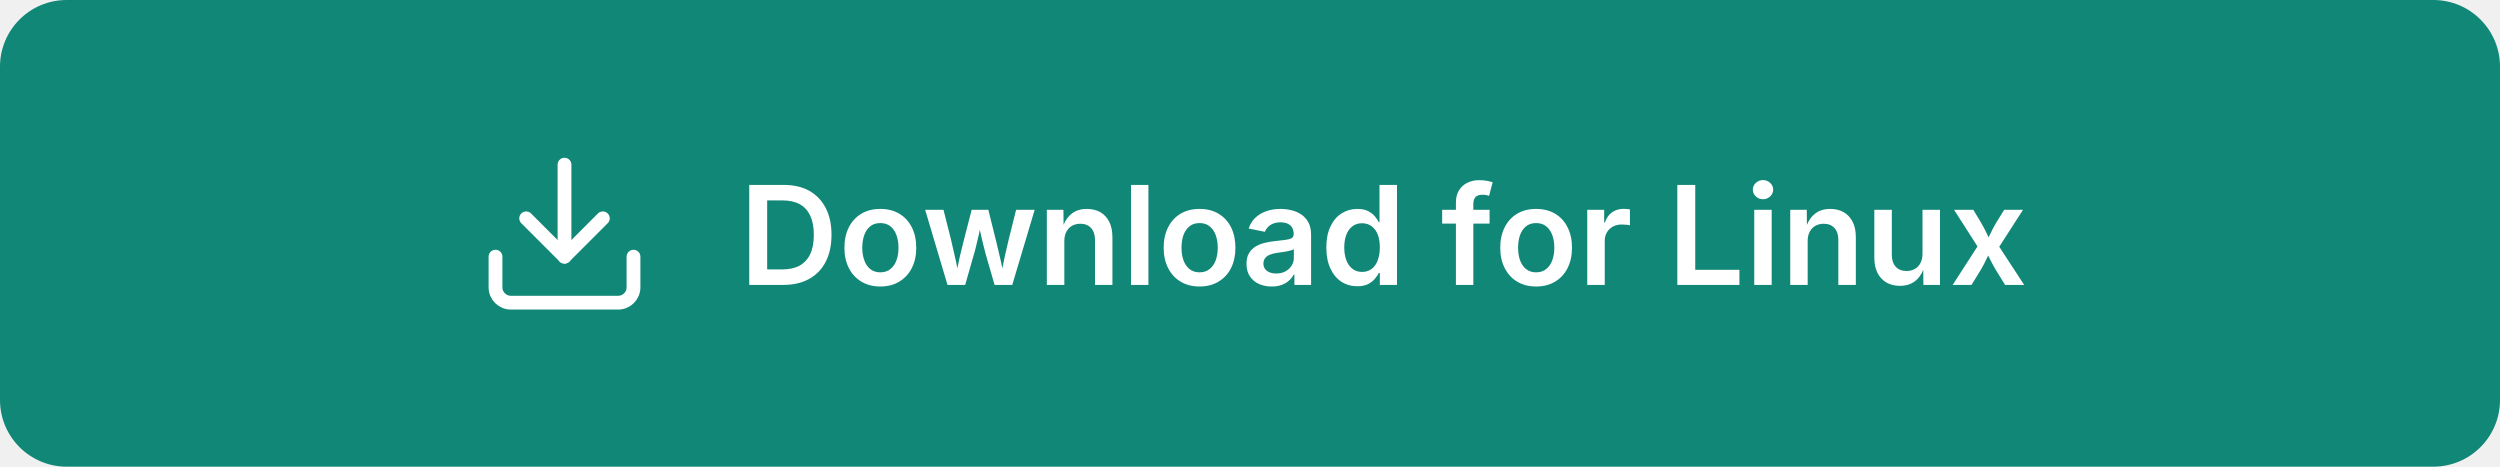
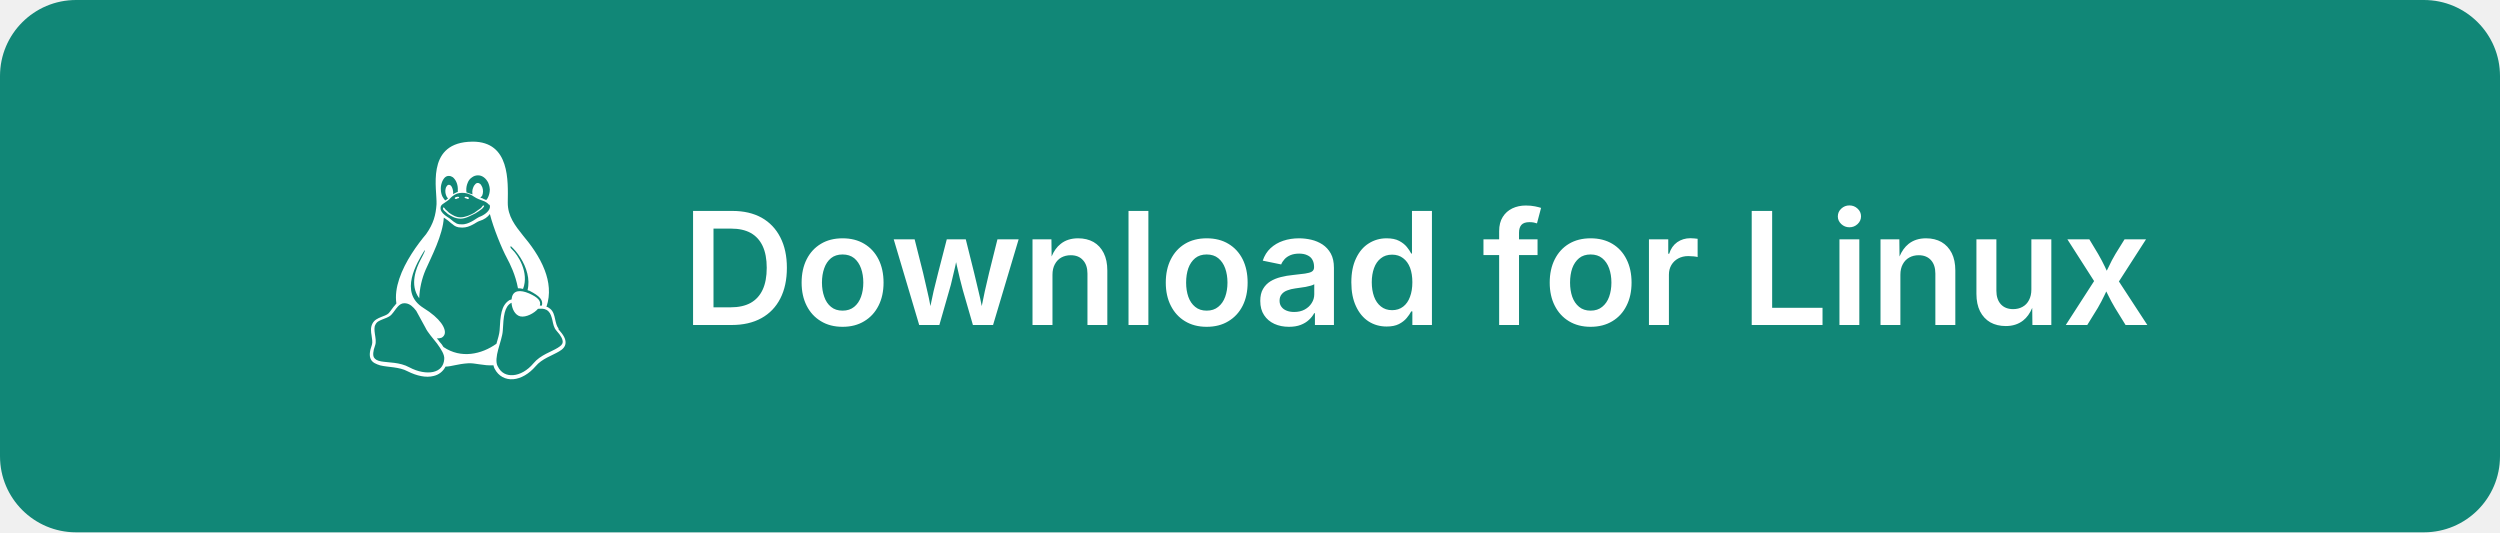
- <svg xmlns="http://www.w3.org/2000/svg" width="300" height="56" viewBox="0 0 300 56" role="img" aria-label="Download for Linux">
-   <rect width="300" height="56" rx="8" fill="#118777" />
-   <g transform="translate(56.70 17.0)" fill="none" stroke="#ffffff" stroke-width="1.8" stroke-linecap="round" stroke-linejoin="round">
-     <g transform="scale(0.92)">
-       <path d="M12 15V3" />
-       <path d="M21 15v4a2 2 0 0 1-2 2H5a2 2 0 0 1-2-2v-4" />
-       <path d="m7 10 5 5 5-5" />
-     </g>
-   </g>
-   <path transform="translate(88.70 34.19)" fill="#ffffff" d="M5.27 0.00H1.21V-12.00H5.35Q7.14 -12.00 8.42 -11.29Q9.70 -10.57 10.39 -9.22Q11.08 -7.88 11.08 -6.02Q11.08 -4.14 10.39 -2.79Q9.70 -1.44 8.40 -0.72Q7.10 0.00 5.27 0.00ZM3.36 -1.86H5.16Q6.42 -1.86 7.26 -2.32Q8.10 -2.79 8.53 -3.71Q8.96 -4.63 8.96 -6.02Q8.96 -7.39 8.53 -8.31Q8.10 -9.22 7.28 -9.68Q6.45 -10.14 5.22 -10.14H3.36Z M16.94 0.19Q15.62 0.19 14.66 -0.40Q13.69 -0.98 13.16 -2.03Q12.63 -3.07 12.63 -4.46Q12.63 -5.86 13.16 -6.91Q13.69 -7.96 14.66 -8.54Q15.62 -9.12 16.94 -9.12Q18.26 -9.12 19.22 -8.54Q20.19 -7.96 20.72 -6.91Q21.25 -5.86 21.25 -4.46Q21.25 -3.07 20.72 -2.03Q20.19 -0.98 19.22 -0.40Q18.26 0.19 16.94 0.19ZM16.94 -1.51Q17.67 -1.51 18.16 -1.91Q18.64 -2.30 18.88 -2.97Q19.12 -3.64 19.12 -4.46Q19.12 -5.29 18.88 -5.96Q18.64 -6.63 18.16 -7.03Q17.67 -7.42 16.94 -7.42Q16.20 -7.42 15.72 -7.03Q15.24 -6.63 15.01 -5.97Q14.77 -5.30 14.77 -4.46Q14.77 -3.64 15.01 -2.97Q15.24 -2.30 15.72 -1.91Q16.20 -1.51 16.94 -1.51Z M25.00 0.00 22.32 -9.01H24.52L25.41 -5.48Q25.61 -4.61 25.85 -3.57Q26.03 -2.84 26.18 -1.99Q26.35 -2.81 26.51 -3.54Q26.76 -4.58 26.99 -5.48L27.90 -9.01H29.90L30.78 -5.48Q31.00 -4.60 31.24 -3.55Q31.42 -2.83 31.58 -1.99Q31.74 -2.82 31.90 -3.54Q32.13 -4.58 32.35 -5.48L33.23 -9.01H35.46L32.77 0.00H30.65L29.59 -3.67Q29.43 -4.23 29.28 -4.87Q29.12 -5.50 28.98 -6.16Q28.93 -6.39 28.88 -6.61Q28.83 -6.39 28.79 -6.17Q28.63 -5.50 28.48 -4.86Q28.34 -4.21 28.17 -3.67L27.12 0.00Z M39.02 -5.28V0.00H36.92V-9.01H38.91L38.93 -7.21Q39.28 -8.06 39.88 -8.53Q40.61 -9.12 41.72 -9.12Q42.64 -9.12 43.34 -8.73Q44.03 -8.33 44.41 -7.57Q44.79 -6.82 44.79 -5.73V0.00H42.70V-5.41Q42.70 -6.31 42.23 -6.82Q41.77 -7.34 40.94 -7.34Q40.39 -7.34 39.95 -7.10Q39.52 -6.86 39.27 -6.39Q39.02 -5.93 39.02 -5.28Z M49.11 -12.00V0.00H47.02V-12.00Z M55.24 0.19Q53.93 0.19 52.96 -0.40Q52.00 -0.98 51.47 -2.03Q50.94 -3.07 50.94 -4.46Q50.94 -5.86 51.47 -6.91Q52.00 -7.96 52.96 -8.54Q53.93 -9.12 55.24 -9.12Q56.57 -9.12 57.53 -8.54Q58.50 -7.96 59.03 -6.91Q59.55 -5.86 59.55 -4.46Q59.55 -3.07 59.03 -2.03Q58.50 -0.98 57.53 -0.40Q56.57 0.19 55.24 0.19ZM55.24 -1.51Q55.98 -1.51 56.46 -1.91Q56.95 -2.30 57.19 -2.97Q57.43 -3.64 57.43 -4.46Q57.43 -5.29 57.19 -5.96Q56.95 -6.63 56.46 -7.03Q55.98 -7.42 55.24 -7.42Q54.51 -7.42 54.03 -7.03Q53.55 -6.63 53.31 -5.97Q53.08 -5.30 53.08 -4.46Q53.08 -3.64 53.31 -2.97Q53.55 -2.30 54.03 -1.91Q54.51 -1.51 55.24 -1.51Z M63.90 0.19Q63.04 0.19 62.36 -0.12Q61.67 -0.44 61.28 -1.04Q60.88 -1.64 60.88 -2.53Q60.88 -3.30 61.17 -3.79Q61.46 -4.29 61.94 -4.59Q62.43 -4.89 63.04 -5.04Q63.66 -5.20 64.32 -5.26Q65.10 -5.35 65.59 -5.41Q66.08 -5.48 66.31 -5.62Q66.54 -5.77 66.54 -6.07V-6.11Q66.54 -6.56 66.36 -6.87Q66.19 -7.18 65.83 -7.34Q65.48 -7.51 64.97 -7.51Q64.45 -7.51 64.06 -7.35Q63.68 -7.19 63.44 -6.93Q63.20 -6.67 63.08 -6.37L61.14 -6.77Q61.41 -7.57 61.96 -8.08Q62.52 -8.60 63.29 -8.86Q64.06 -9.12 64.96 -9.12Q65.60 -9.12 66.25 -8.97Q66.89 -8.82 67.43 -8.47Q67.97 -8.11 68.30 -7.52Q68.63 -6.92 68.63 -6.02V0.00H66.63V-1.24H66.55Q66.35 -0.86 66.00 -0.54Q65.65 -0.21 65.13 -0.01Q64.61 0.19 63.90 0.19ZM64.44 -1.37Q65.09 -1.37 65.56 -1.63Q66.03 -1.89 66.29 -2.31Q66.56 -2.73 66.56 -3.23V-4.29Q66.45 -4.21 66.21 -4.14Q65.96 -4.07 65.66 -4.01Q65.36 -3.96 65.06 -3.92Q64.77 -3.88 64.57 -3.85Q64.10 -3.79 63.72 -3.64Q63.34 -3.50 63.13 -3.23Q62.91 -2.97 62.91 -2.55Q62.91 -2.17 63.11 -1.91Q63.31 -1.64 63.65 -1.51Q63.99 -1.37 64.44 -1.37Z M74.18 0.16Q73.11 0.16 72.27 -0.38Q71.43 -0.93 70.95 -1.97Q70.46 -3.01 70.46 -4.49Q70.46 -5.99 70.96 -7.02Q71.45 -8.06 72.30 -8.59Q73.14 -9.12 74.17 -9.12Q74.98 -9.12 75.49 -8.85Q76.00 -8.58 76.30 -8.21Q76.60 -7.84 76.76 -7.52H76.84V-12.00H78.94V0.00H76.88V-1.43H76.76Q76.59 -1.10 76.28 -0.73Q75.97 -0.36 75.47 -0.10Q74.96 0.16 74.18 0.16ZM74.75 -1.56Q75.43 -1.56 75.91 -1.93Q76.39 -2.30 76.63 -2.96Q76.88 -3.62 76.88 -4.50Q76.88 -5.37 76.64 -6.02Q76.39 -6.67 75.91 -7.03Q75.43 -7.40 74.75 -7.40Q74.04 -7.40 73.57 -7.02Q73.09 -6.65 72.85 -5.99Q72.61 -5.33 72.61 -4.50Q72.61 -3.66 72.85 -2.99Q73.09 -2.33 73.57 -1.95Q74.05 -1.56 74.75 -1.56Z M90.05 -9.01V-7.36H88.10V0.00H86.01V-7.36H84.36V-9.01H86.01V-9.87Q86.01 -10.77 86.39 -11.37Q86.76 -11.96 87.40 -12.27Q88.04 -12.57 88.81 -12.57Q89.36 -12.57 89.79 -12.48Q90.22 -12.39 90.42 -12.32L89.99 -10.69Q89.86 -10.73 89.66 -10.78Q89.46 -10.82 89.20 -10.82Q88.61 -10.82 88.35 -10.53Q88.10 -10.24 88.10 -9.71V-9.01Z M95.63 0.19Q94.32 0.19 93.35 -0.40Q92.39 -0.98 91.86 -2.03Q91.33 -3.07 91.33 -4.46Q91.33 -5.86 91.86 -6.91Q92.39 -7.96 93.35 -8.54Q94.32 -9.12 95.63 -9.12Q96.95 -9.12 97.92 -8.54Q98.89 -7.96 99.41 -6.91Q99.94 -5.86 99.94 -4.46Q99.94 -3.07 99.41 -2.03Q98.89 -0.98 97.92 -0.40Q96.95 0.19 95.63 0.19ZM95.63 -1.51Q96.37 -1.51 96.85 -1.91Q97.34 -2.30 97.58 -2.97Q97.82 -3.64 97.82 -4.46Q97.82 -5.29 97.58 -5.96Q97.34 -6.63 96.85 -7.03Q96.37 -7.42 95.63 -7.42Q94.90 -7.42 94.42 -7.03Q93.94 -6.63 93.70 -5.97Q93.47 -5.30 93.47 -4.46Q93.47 -3.64 93.70 -2.97Q93.94 -2.30 94.42 -1.91Q94.90 -1.51 95.63 -1.51Z M101.77 0.00V-9.01H103.80V-7.50H103.90Q104.14 -8.28 104.74 -8.71Q105.35 -9.13 106.12 -9.13Q106.30 -9.13 106.52 -9.11Q106.73 -9.10 106.89 -9.07V-7.15Q106.76 -7.19 106.47 -7.22Q106.18 -7.25 105.90 -7.25Q105.32 -7.25 104.85 -7.00Q104.39 -6.75 104.13 -6.31Q103.87 -5.87 103.87 -5.30V0.00Z M112.58 0.00V-12.00H114.73V-1.81H120.03V0.00Z M121.81 0.00V-9.01H123.90V0.00ZM122.86 -10.28Q122.36 -10.28 122.00 -10.62Q121.64 -10.96 121.64 -11.42Q121.64 -11.91 122.00 -12.24Q122.36 -12.58 122.86 -12.58Q123.36 -12.58 123.72 -12.24Q124.08 -11.91 124.08 -11.43Q124.08 -10.96 123.72 -10.62Q123.36 -10.28 122.86 -10.28Z M128.22 -5.28V0.00H126.13V-9.01H128.11L128.13 -7.21Q128.49 -8.06 129.08 -8.53Q129.82 -9.12 130.92 -9.12Q131.85 -9.12 132.54 -8.73Q133.23 -8.33 133.62 -7.57Q134.00 -6.82 134.00 -5.73V0.00H131.90V-5.41Q131.90 -6.31 131.44 -6.82Q130.97 -7.34 130.15 -7.34Q129.59 -7.34 129.16 -7.10Q128.72 -6.86 128.47 -6.39Q128.22 -5.93 128.22 -5.28Z M139.31 0.11Q138.38 0.11 137.68 -0.28Q136.99 -0.68 136.60 -1.44Q136.22 -2.20 136.22 -3.28V-9.01H138.32V-3.60Q138.32 -2.70 138.79 -2.18Q139.26 -1.67 140.08 -1.67Q140.64 -1.67 141.07 -1.91Q141.51 -2.15 141.75 -2.62Q142.00 -3.09 142.00 -3.73V-9.01H144.10V0.00H142.11L142.09 -1.80Q141.73 -0.94 141.13 -0.47Q140.39 0.11 139.31 0.11Z M145.62 0.00 148.60 -4.62 145.79 -9.01H148.10L149.02 -7.48Q149.42 -6.79 149.73 -6.14Q149.83 -5.92 149.93 -5.71Q150.04 -5.92 150.14 -6.13Q150.44 -6.79 150.85 -7.48L151.80 -9.01H154.06L151.21 -4.58L154.20 0.00H151.91L150.80 -1.80Q150.39 -2.49 150.08 -3.13Q149.97 -3.34 149.88 -3.53Q149.78 -3.34 149.69 -3.13Q149.39 -2.49 148.99 -1.80L147.88 0.00Z" />
+ <svg xmlns="http://www.w3.org/2000/svg" width="263" height="56" viewBox="0 0 263 56" role="img" aria-label="Download for Linux">
+   <rect width="263" height="56" rx="8" fill="#118777" />
+   <path transform="translate(36.70 14.90) scale(1.0417)" fill="#ffffff" d="M12.504 0c-.155 0-.315.008-.48.021-4.226.333-3.105 4.807-3.17 6.298-.076 1.092-.3 1.953-1.05 3.02-.885 1.051-2.127 2.75-2.716 4.521-.278.832-.41 1.684-.287 2.489a.424.424 0 00-.11.135c-.26.268-.45.6-.663.839-.199.199-.485.267-.797.4-.313.136-.658.269-.864.68-.09.189-.136.394-.132.602 0 .199.027.4.055.536.058.399.116.728.04.97-.249.68-.28 1.145-.106 1.484.174.334.535.47.94.601.81.2 1.91.135 2.774.6.926.466 1.866.67 2.616.47.526-.116.97-.464 1.208-.946.587-.003 1.23-.269 2.26-.334.699-.058 1.574.267 2.577.2.025.134.063.198.114.333l.003.003c.391.778 1.113 1.132 1.884 1.071.771-.06 1.592-.536 2.257-1.306.631-.765 1.683-1.084 2.378-1.503.348-.199.629-.469.649-.853.023-.4-.2-.811-.714-1.376v-.097l-.003-.003c-.17-.2-.25-.535-.338-.926-.085-.401-.182-.786-.492-1.046h-.003c-.059-.054-.123-.067-.188-.135a.357.357 0 00-.19-.064c.431-1.278.264-2.55-.173-3.694-.533-1.41-1.465-2.638-2.175-3.483-.796-1.005-1.576-1.957-1.56-3.368.026-2.152.236-6.133-3.544-6.139zm.529 3.405h.013c.213 0 .396.062.584.198.19.135.33.332.438.533.105.259.158.459.166.724 0-.02.006-.04.006-.06v.105a.086.086 0 01-.004-.021l-.004-.024a1.807 1.807 0 01-.15.706.953.953 0 01-.213.335.71.71 0 00-.088-.042c-.104-.045-.198-.064-.284-.133a1.312 1.312 0 00-.22-.066c.05-.06.146-.133.183-.198.053-.128.082-.264.088-.402v-.02a1.21 1.21 0 00-.061-.4c-.045-.134-.101-.2-.183-.333-.084-.066-.167-.132-.267-.132h-.016c-.093 0-.176.03-.262.132a.8.8 0 00-.205.334 1.18 1.18 0 00-.09.4v.019c.002.089.008.179.02.267-.193-.067-.438-.135-.607-.202a1.635 1.635 0 01-.018-.2v-.02a1.772 1.772 0 01.15-.768c.082-.22.232-.406.43-.533a.985.985 0 01.594-.2zm-2.962.059h.036c.142 0 .27.048.399.135.146.129.264.288.344.465.09.199.14.4.153.667v.004c.007.134.006.2-.002.266v.08c-.03.007-.056.018-.083.024-.152.055-.274.135-.393.2.012-.09.013-.18.003-.267v-.015c-.012-.133-.04-.2-.082-.333a.613.613 0 00-.166-.267.248.248 0 00-.183-.064h-.021c-.071.006-.13.04-.186.132a.552.552 0 00-.12.27.944.944 0 00-.023.33v.015c.012.135.037.2.08.334.046.134.098.2.166.268.01.009.02.018.034.024-.07.057-.117.07-.176.136a.304.304 0 01-.131.068 2.62 2.62 0 01-.275-.402 1.772 1.772 0 01-.155-.667 1.759 1.759 0 01.08-.668 1.43 1.43 0 01.283-.535c.128-.133.26-.2.418-.2zm1.37 1.706c.332 0 .733.065 1.216.399.293.2.523.269 1.052.468h.003c.255.136.405.266.478.399v-.131a.571.571 0 01.016.47c-.123.31-.516.643-1.063.842v.002c-.268.135-.501.333-.775.465-.276.135-.588.292-1.012.267a1.139 1.139 0 01-.448-.067 3.566 3.566 0 01-.322-.198c-.195-.135-.363-.332-.612-.465v-.005h-.005c-.4-.246-.616-.512-.686-.71-.07-.268-.005-.47.193-.6.224-.135.38-.271.483-.336.104-.074.143-.102.176-.131h.002v-.003c.169-.202.436-.47.839-.601.139-.036.294-.065.466-.065zm2.8 2.142c.358 1.417 1.196 3.475 1.735 4.473.286.534.855 1.659 1.102 3.024.156-.005.33.018.513.064.646-1.671-.546-3.467-1.089-3.966-.22-.2-.232-.335-.123-.335.59.534 1.365 1.572 1.646 2.757.13.535.16 1.104.021 1.67.067.028.135.06.205.067 1.032.534 1.413.938 1.23 1.537v-.043c-.06-.003-.12 0-.18 0h-.016c.151-.467-.182-.825-1.065-1.224-.915-.4-1.646-.336-1.77.465-.008.043-.013.066-.018.135-.068.023-.139.053-.209.064-.43.268-.662.669-.793 1.187-.13.533-.17 1.156-.205 1.869v.003c-.02.334-.17.838-.319 1.35-1.5 1.072-3.58 1.538-5.348.334a2.645 2.645 0 00-.402-.533 1.45 1.45 0 00-.275-.333c.182 0 .338-.03.465-.067a.615.615 0 00.314-.334c.108-.267 0-.697-.345-1.163-.345-.467-.931-.995-1.788-1.521-.63-.4-.986-.87-1.15-1.396-.165-.534-.143-1.085-.015-1.645.245-1.07.873-2.11 1.274-2.763.107-.065.037.135-.408.974-.396.751-1.14 2.497-.122 3.854a8.123 8.123 0 01.647-2.876c.564-1.278 1.743-3.504 1.836-5.268.048.036.217.135.289.202.218.133.38.333.59.465.21.201.477.335.876.335.039.003.075.006.11.006.412 0 .73-.134.997-.268.29-.134.52-.334.74-.4h.005c.467-.135.835-.402 1.044-.7zm2.185 8.958c.037.6.343 1.245.882 1.377.588.134 1.434-.333 1.791-.765l.211-.01c.315-.007.577.01.847.268l.003.003c.208.199.305.53.391.876.085.4.154.78.409 1.066.486.527.645.906.636 1.14l.003-.007v.018l-.003-.012c-.015.262-.185.396-.498.595-.63.401-1.746.712-2.457 1.57-.618.737-1.37 1.14-2.036 1.191-.664.053-1.237-.2-1.574-.898l-.005-.003c-.21-.4-.12-1.025.056-1.69.176-.668.428-1.344.463-1.897.037-.714.076-1.335.195-1.814.12-.465.308-.797.641-.984l.045-.022zm-10.814.049h.01c.053 0 .105.005.157.014.376.055.706.333 1.023.752l.91 1.664.003.003c.243.533.754 1.064 1.189 1.637.434.598.77 1.131.729 1.57v.006c-.057.744-.48 1.148-1.125 1.294-.645.135-1.52.002-2.395-.464-.968-.536-2.118-.469-2.857-.602-.369-.066-.61-.2-.723-.4-.11-.2-.113-.602.123-1.23v-.004l.002-.003c.117-.334.03-.752-.027-1.118-.055-.401-.083-.71.043-.94.16-.334.396-.4.69-.533.294-.135.64-.202.915-.47h.002v-.002c.256-.268.445-.601.668-.838.19-.201.38-.336.663-.336zm7.159-9.074c-.435.201-.945.535-1.488.535-.542 0-.97-.267-1.28-.466-.154-.134-.28-.268-.373-.335-.164-.134-.144-.333-.074-.333.109.016.129.134.199.2.096.066.215.2.36.333.292.2.68.467 1.167.467.485 0 1.053-.267 1.398-.466.195-.135.445-.334.648-.467.156-.136.149-.267.279-.267.128.016.034.134-.147.332a8.097 8.097 0 01-.69.468zm-1.082-1.583V5.64c-.006-.02.013-.042.029-.05.074-.043.18-.027.26.004.063 0 .16.067.15.135-.006.049-.085.066-.135.066-.055 0-.092-.043-.141-.068-.052-.018-.146-.008-.163-.065zm-.551 0c-.02.058-.113.049-.166.066-.047.025-.086.068-.14.068-.05 0-.13-.02-.136-.068-.01-.066.088-.133.15-.133.08-.031.184-.047.259-.005.019.009.036.03.03.05v.02h.003z" />
+   <path transform="translate(71.70 34.19)" fill="#ffffff" d="M5.27 0.00H1.21V-12.00H5.35Q7.14 -12.00 8.42 -11.29Q9.70 -10.57 10.39 -9.22Q11.08 -7.88 11.08 -6.02Q11.08 -4.14 10.39 -2.79Q9.70 -1.44 8.40 -0.72Q7.10 0.00 5.27 0.00ZM3.36 -1.86H5.16Q6.42 -1.86 7.26 -2.32Q8.10 -2.79 8.53 -3.71Q8.96 -4.63 8.96 -6.02Q8.96 -7.39 8.53 -8.31Q8.10 -9.22 7.28 -9.68Q6.45 -10.14 5.22 -10.14H3.36Z M16.94 0.19Q15.62 0.19 14.66 -0.40Q13.69 -0.98 13.16 -2.03Q12.63 -3.07 12.63 -4.46Q12.63 -5.86 13.16 -6.91Q13.69 -7.96 14.66 -8.54Q15.62 -9.12 16.94 -9.12Q18.26 -9.12 19.22 -8.54Q20.19 -7.96 20.72 -6.91Q21.25 -5.86 21.25 -4.46Q21.25 -3.07 20.72 -2.03Q20.19 -0.98 19.22 -0.40Q18.26 0.19 16.94 0.19ZM16.94 -1.51Q17.67 -1.51 18.16 -1.91Q18.64 -2.30 18.88 -2.97Q19.12 -3.64 19.12 -4.46Q19.12 -5.29 18.88 -5.96Q18.64 -6.63 18.16 -7.03Q17.67 -7.42 16.94 -7.42Q16.20 -7.42 15.72 -7.03Q15.24 -6.63 15.01 -5.97Q14.77 -5.30 14.77 -4.46Q14.77 -3.64 15.01 -2.97Q15.24 -2.30 15.72 -1.91Q16.20 -1.51 16.94 -1.51Z M25.00 0.00 22.32 -9.01H24.52L25.41 -5.48Q25.61 -4.61 25.85 -3.57Q26.03 -2.84 26.18 -1.99Q26.35 -2.81 26.51 -3.54Q26.76 -4.58 26.99 -5.48L27.90 -9.01H29.90L30.78 -5.48Q31.00 -4.60 31.24 -3.55Q31.42 -2.83 31.58 -1.99Q31.74 -2.82 31.90 -3.54Q32.13 -4.58 32.35 -5.48L33.23 -9.01H35.46L32.77 0.00H30.65L29.59 -3.67Q29.43 -4.23 29.28 -4.87Q29.12 -5.50 28.98 -6.16Q28.93 -6.39 28.88 -6.61Q28.83 -6.39 28.79 -6.17Q28.63 -5.50 28.48 -4.86Q28.34 -4.21 28.17 -3.67L27.12 0.00Z M39.02 -5.28V0.00H36.92V-9.01H38.91L38.93 -7.21Q39.28 -8.06 39.88 -8.53Q40.61 -9.12 41.72 -9.12Q42.64 -9.12 43.34 -8.73Q44.03 -8.33 44.41 -7.57Q44.79 -6.82 44.79 -5.73V0.00H42.70V-5.41Q42.70 -6.31 42.23 -6.82Q41.77 -7.34 40.94 -7.34Q40.39 -7.34 39.95 -7.10Q39.52 -6.86 39.27 -6.39Q39.02 -5.93 39.02 -5.28Z M49.11 -12.00V0.00H47.02V-12.00Z M55.24 0.19Q53.93 0.19 52.96 -0.40Q52.00 -0.98 51.47 -2.03Q50.94 -3.07 50.94 -4.46Q50.94 -5.86 51.47 -6.91Q52.00 -7.96 52.96 -8.54Q53.93 -9.12 55.24 -9.12Q56.57 -9.12 57.53 -8.54Q58.50 -7.96 59.03 -6.91Q59.55 -5.86 59.55 -4.46Q59.55 -3.07 59.03 -2.03Q58.50 -0.98 57.53 -0.40Q56.57 0.19 55.24 0.19ZM55.24 -1.51Q55.98 -1.51 56.46 -1.91Q56.95 -2.30 57.19 -2.97Q57.43 -3.64 57.43 -4.46Q57.43 -5.29 57.19 -5.96Q56.95 -6.63 56.46 -7.03Q55.98 -7.42 55.24 -7.42Q54.51 -7.42 54.03 -7.03Q53.55 -6.63 53.31 -5.97Q53.08 -5.30 53.08 -4.46Q53.08 -3.64 53.31 -2.97Q53.55 -2.30 54.03 -1.91Q54.51 -1.51 55.24 -1.51Z M63.90 0.19Q63.04 0.19 62.36 -0.12Q61.67 -0.44 61.28 -1.04Q60.88 -1.64 60.88 -2.53Q60.88 -3.30 61.17 -3.79Q61.46 -4.29 61.94 -4.59Q62.43 -4.89 63.04 -5.04Q63.66 -5.20 64.32 -5.26Q65.10 -5.35 65.59 -5.41Q66.08 -5.48 66.31 -5.62Q66.54 -5.77 66.54 -6.07V-6.11Q66.54 -6.56 66.36 -6.87Q66.19 -7.18 65.83 -7.34Q65.48 -7.51 64.97 -7.51Q64.45 -7.51 64.06 -7.35Q63.68 -7.19 63.44 -6.93Q63.20 -6.67 63.08 -6.37L61.14 -6.77Q61.41 -7.57 61.96 -8.08Q62.52 -8.60 63.29 -8.86Q64.06 -9.12 64.96 -9.12Q65.60 -9.12 66.25 -8.97Q66.89 -8.82 67.43 -8.47Q67.97 -8.11 68.30 -7.52Q68.63 -6.92 68.63 -6.02V0.00H66.63V-1.24H66.55Q66.35 -0.86 66.00 -0.54Q65.65 -0.21 65.13 -0.01Q64.61 0.19 63.90 0.19ZM64.44 -1.37Q65.09 -1.37 65.56 -1.63Q66.03 -1.89 66.29 -2.31Q66.56 -2.73 66.56 -3.23V-4.29Q66.45 -4.21 66.21 -4.14Q65.96 -4.07 65.66 -4.01Q65.36 -3.96 65.06 -3.92Q64.77 -3.88 64.57 -3.85Q64.10 -3.79 63.72 -3.64Q63.34 -3.50 63.13 -3.23Q62.91 -2.97 62.91 -2.55Q62.91 -2.17 63.11 -1.91Q63.31 -1.64 63.65 -1.51Q63.99 -1.37 64.44 -1.37Z M74.18 0.16Q73.11 0.16 72.27 -0.38Q71.43 -0.93 70.95 -1.97Q70.46 -3.01 70.46 -4.49Q70.46 -5.99 70.96 -7.02Q71.45 -8.06 72.30 -8.59Q73.14 -9.12 74.17 -9.12Q74.98 -9.12 75.49 -8.85Q76.00 -8.58 76.30 -8.21Q76.60 -7.84 76.76 -7.52H76.84V-12.00H78.94V0.00H76.88V-1.43H76.76Q76.59 -1.10 76.28 -0.73Q75.97 -0.36 75.47 -0.10Q74.96 0.16 74.18 0.16ZM74.75 -1.56Q75.43 -1.56 75.91 -1.93Q76.39 -2.30 76.63 -2.96Q76.88 -3.62 76.88 -4.50Q76.88 -5.37 76.64 -6.02Q76.39 -6.67 75.91 -7.03Q75.43 -7.40 74.75 -7.40Q74.04 -7.40 73.57 -7.02Q73.09 -6.65 72.85 -5.99Q72.61 -5.33 72.61 -4.50Q72.61 -3.66 72.85 -2.99Q73.09 -2.33 73.57 -1.95Q74.05 -1.56 74.75 -1.56Z M90.05 -9.01V-7.36H88.10V0.00H86.01V-7.36H84.36V-9.01H86.01V-9.87Q86.01 -10.77 86.39 -11.37Q86.76 -11.96 87.40 -12.27Q88.04 -12.57 88.81 -12.57Q89.36 -12.57 89.79 -12.48Q90.22 -12.39 90.42 -12.32L89.99 -10.69Q89.86 -10.73 89.66 -10.78Q89.46 -10.82 89.20 -10.82Q88.61 -10.82 88.35 -10.53Q88.10 -10.24 88.10 -9.71V-9.01Z M95.63 0.19Q94.32 0.19 93.35 -0.40Q92.39 -0.98 91.86 -2.03Q91.33 -3.07 91.33 -4.46Q91.33 -5.86 91.86 -6.91Q92.39 -7.96 93.35 -8.54Q94.32 -9.12 95.63 -9.12Q96.95 -9.12 97.92 -8.54Q98.89 -7.96 99.41 -6.91Q99.94 -5.86 99.94 -4.46Q99.94 -3.07 99.41 -2.03Q98.89 -0.98 97.92 -0.40Q96.95 0.19 95.63 0.19ZM95.63 -1.51Q96.37 -1.51 96.85 -1.91Q97.34 -2.30 97.58 -2.97Q97.82 -3.64 97.82 -4.46Q97.82 -5.29 97.58 -5.96Q97.34 -6.63 96.85 -7.03Q96.37 -7.42 95.63 -7.42Q94.90 -7.42 94.42 -7.03Q93.94 -6.63 93.70 -5.97Q93.47 -5.30 93.47 -4.46Q93.47 -3.64 93.70 -2.97Q93.94 -2.30 94.42 -1.91Q94.90 -1.51 95.63 -1.51Z M101.77 0.00V-9.01H103.80V-7.50H103.90Q104.14 -8.28 104.74 -8.71Q105.35 -9.13 106.12 -9.13Q106.30 -9.13 106.52 -9.11Q106.73 -9.10 106.89 -9.07V-7.15Q106.76 -7.19 106.47 -7.22Q106.18 -7.25 105.90 -7.25Q105.32 -7.25 104.85 -7.00Q104.39 -6.75 104.13 -6.31Q103.87 -5.87 103.87 -5.30V0.00Z M112.58 0.00V-12.00H114.73V-1.81H120.03V0.00Z M121.81 0.00V-9.01H123.90V0.00ZM122.86 -10.28Q122.36 -10.28 122.00 -10.62Q121.64 -10.96 121.64 -11.42Q121.64 -11.91 122.00 -12.24Q122.36 -12.58 122.86 -12.58Q123.36 -12.58 123.72 -12.24Q124.08 -11.91 124.08 -11.43Q124.08 -10.96 123.72 -10.62Q123.36 -10.28 122.86 -10.28Z M128.22 -5.28V0.00H126.13V-9.01H128.11L128.13 -7.21Q128.49 -8.06 129.08 -8.53Q129.82 -9.12 130.92 -9.12Q131.85 -9.12 132.54 -8.73Q133.23 -8.33 133.62 -7.57Q134.00 -6.82 134.00 -5.73V0.00H131.90V-5.41Q131.90 -6.31 131.44 -6.82Q130.97 -7.34 130.15 -7.34Q129.59 -7.34 129.16 -7.10Q128.72 -6.86 128.47 -6.39Q128.22 -5.93 128.22 -5.28Z M139.31 0.11Q138.38 0.11 137.68 -0.28Q136.99 -0.68 136.60 -1.44Q136.22 -2.20 136.22 -3.28V-9.01H138.32V-3.60Q138.32 -2.70 138.79 -2.18Q139.26 -1.67 140.08 -1.67Q140.64 -1.67 141.07 -1.91Q141.51 -2.15 141.75 -2.62Q142.00 -3.09 142.00 -3.73V-9.01H144.10V0.00H142.11L142.09 -1.80Q141.73 -0.94 141.13 -0.47Q140.39 0.11 139.31 0.11Z M145.62 0.00 148.60 -4.62 145.79 -9.01H148.10L149.02 -7.48Q149.42 -6.79 149.73 -6.14Q149.83 -5.92 149.93 -5.71Q150.04 -5.92 150.14 -6.13Q150.44 -6.79 150.85 -7.48L151.80 -9.01H154.06L151.21 -4.58L154.20 0.00H151.91L150.80 -1.80Q150.39 -2.49 150.08 -3.13Q149.97 -3.34 149.88 -3.53Q149.78 -3.34 149.69 -3.13Q149.39 -2.49 148.99 -1.80L147.88 0.00Z" />
</svg>
